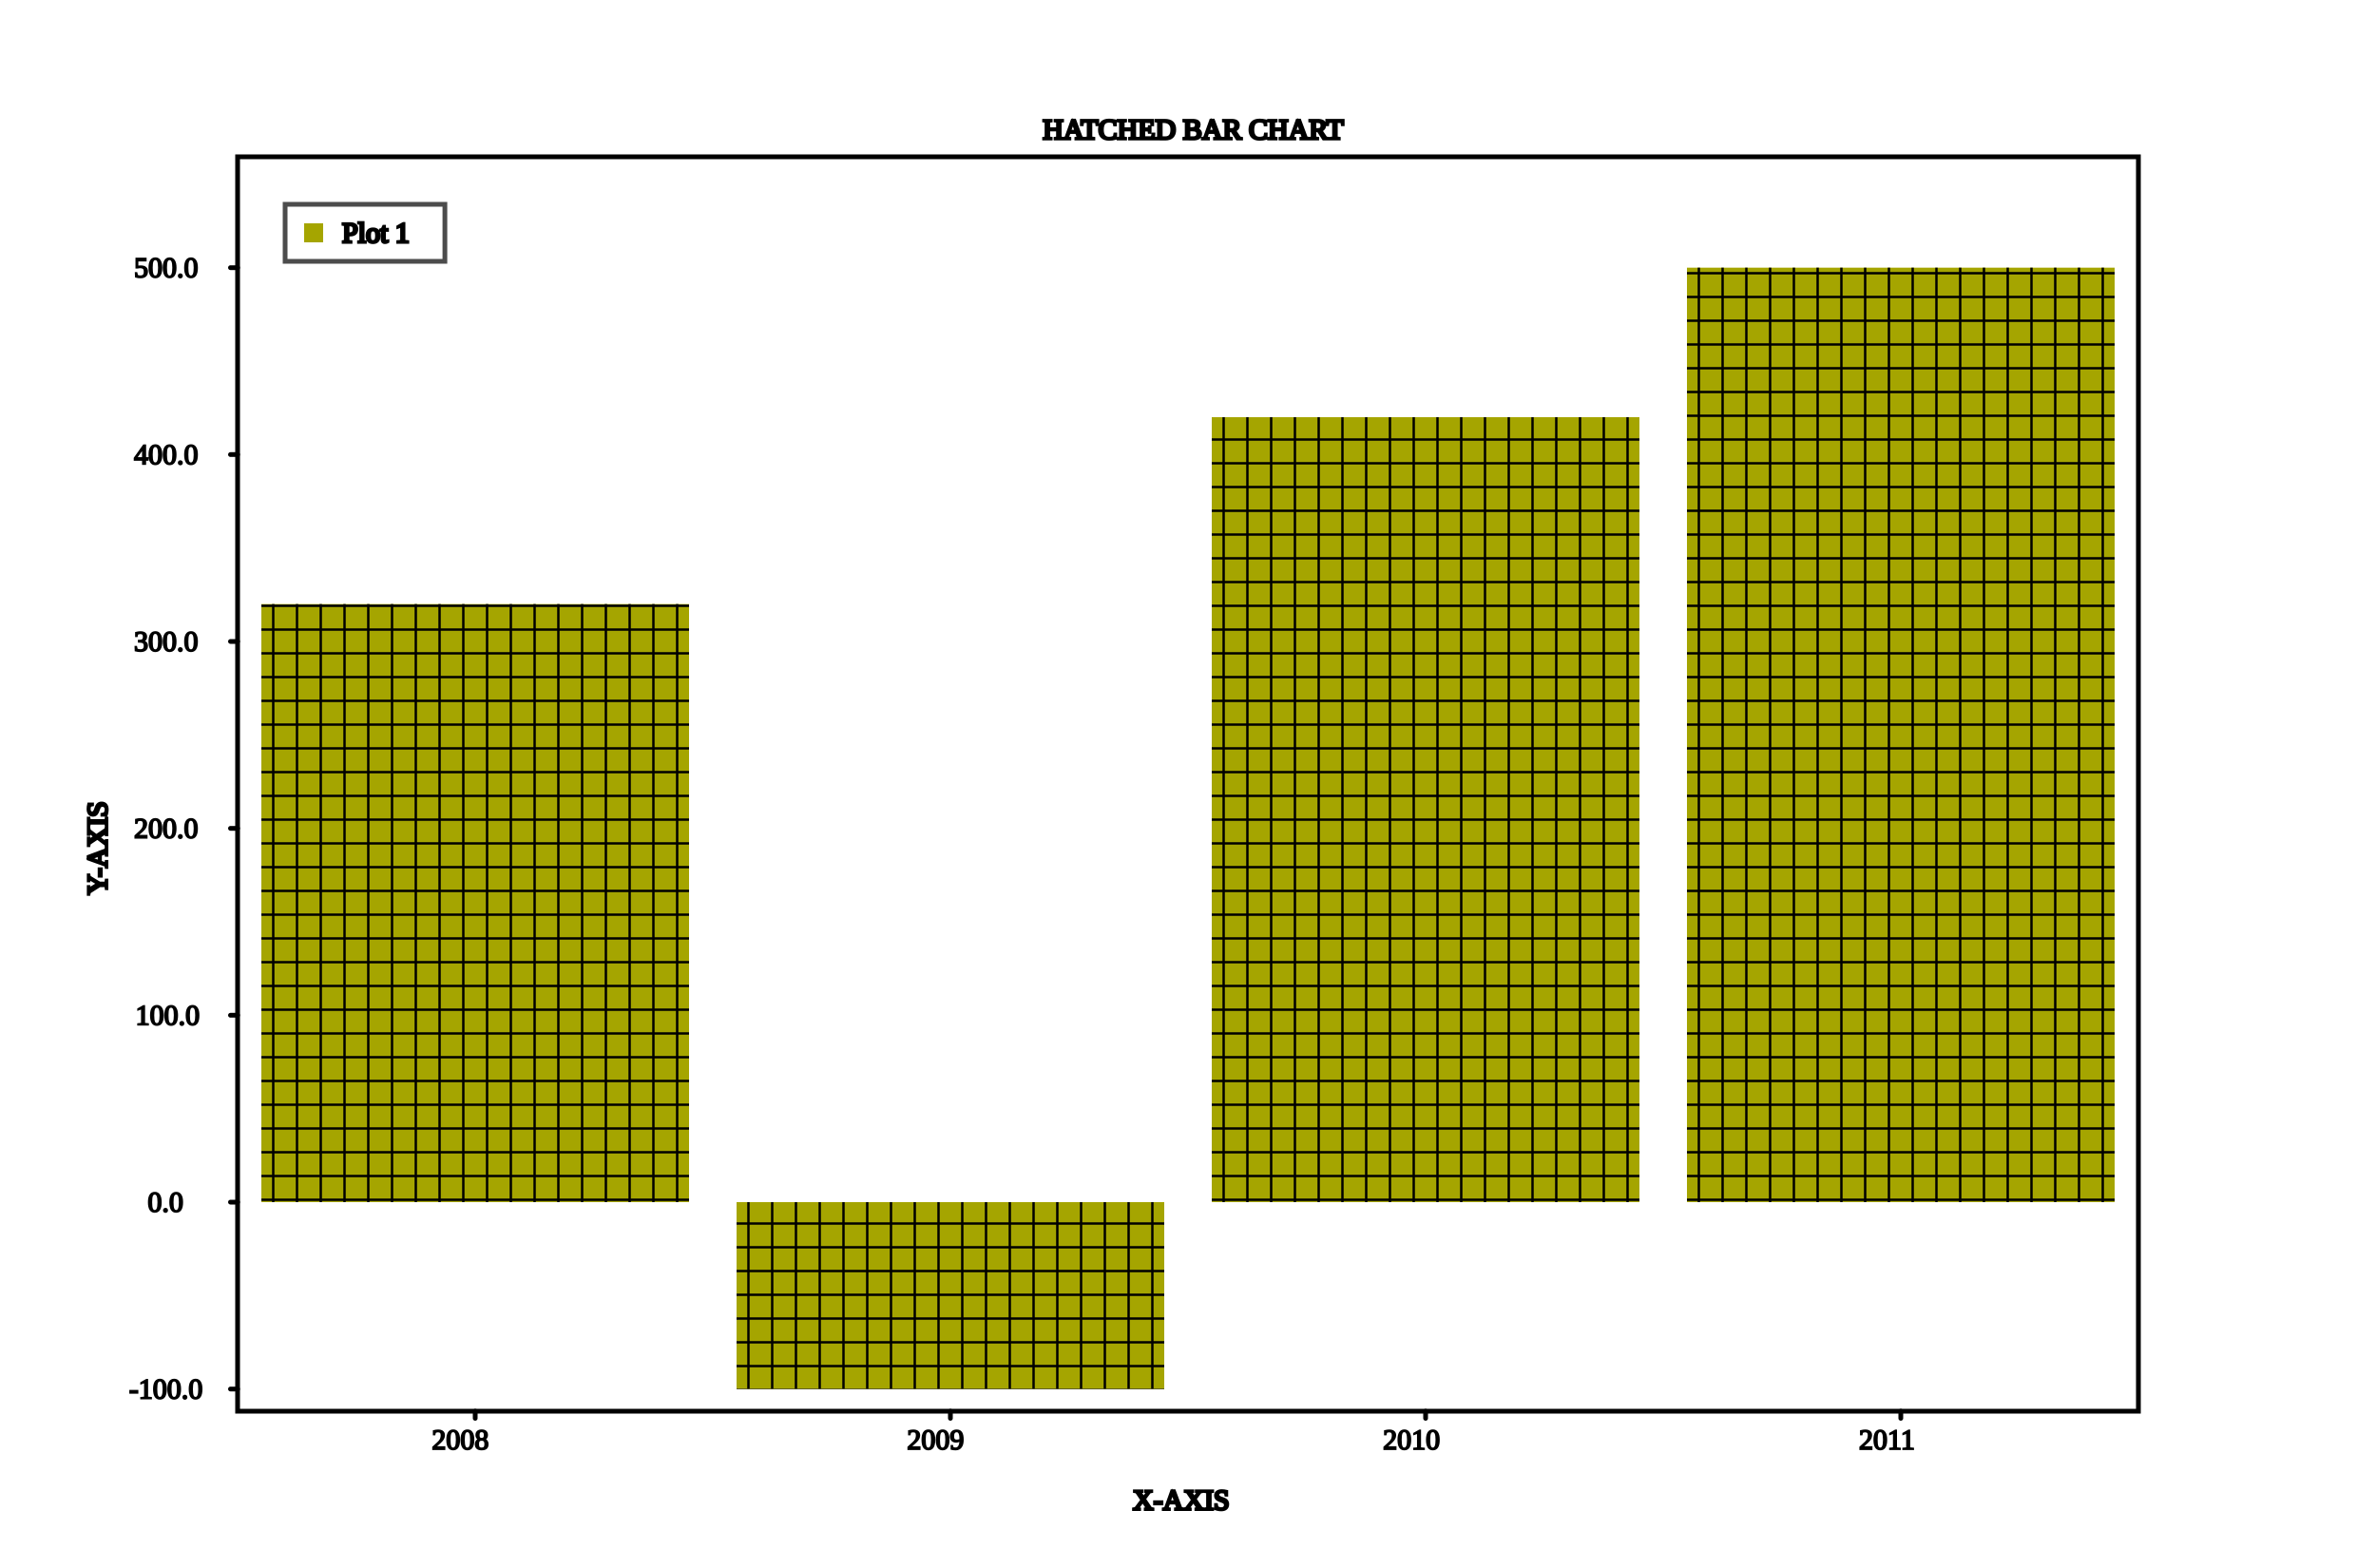
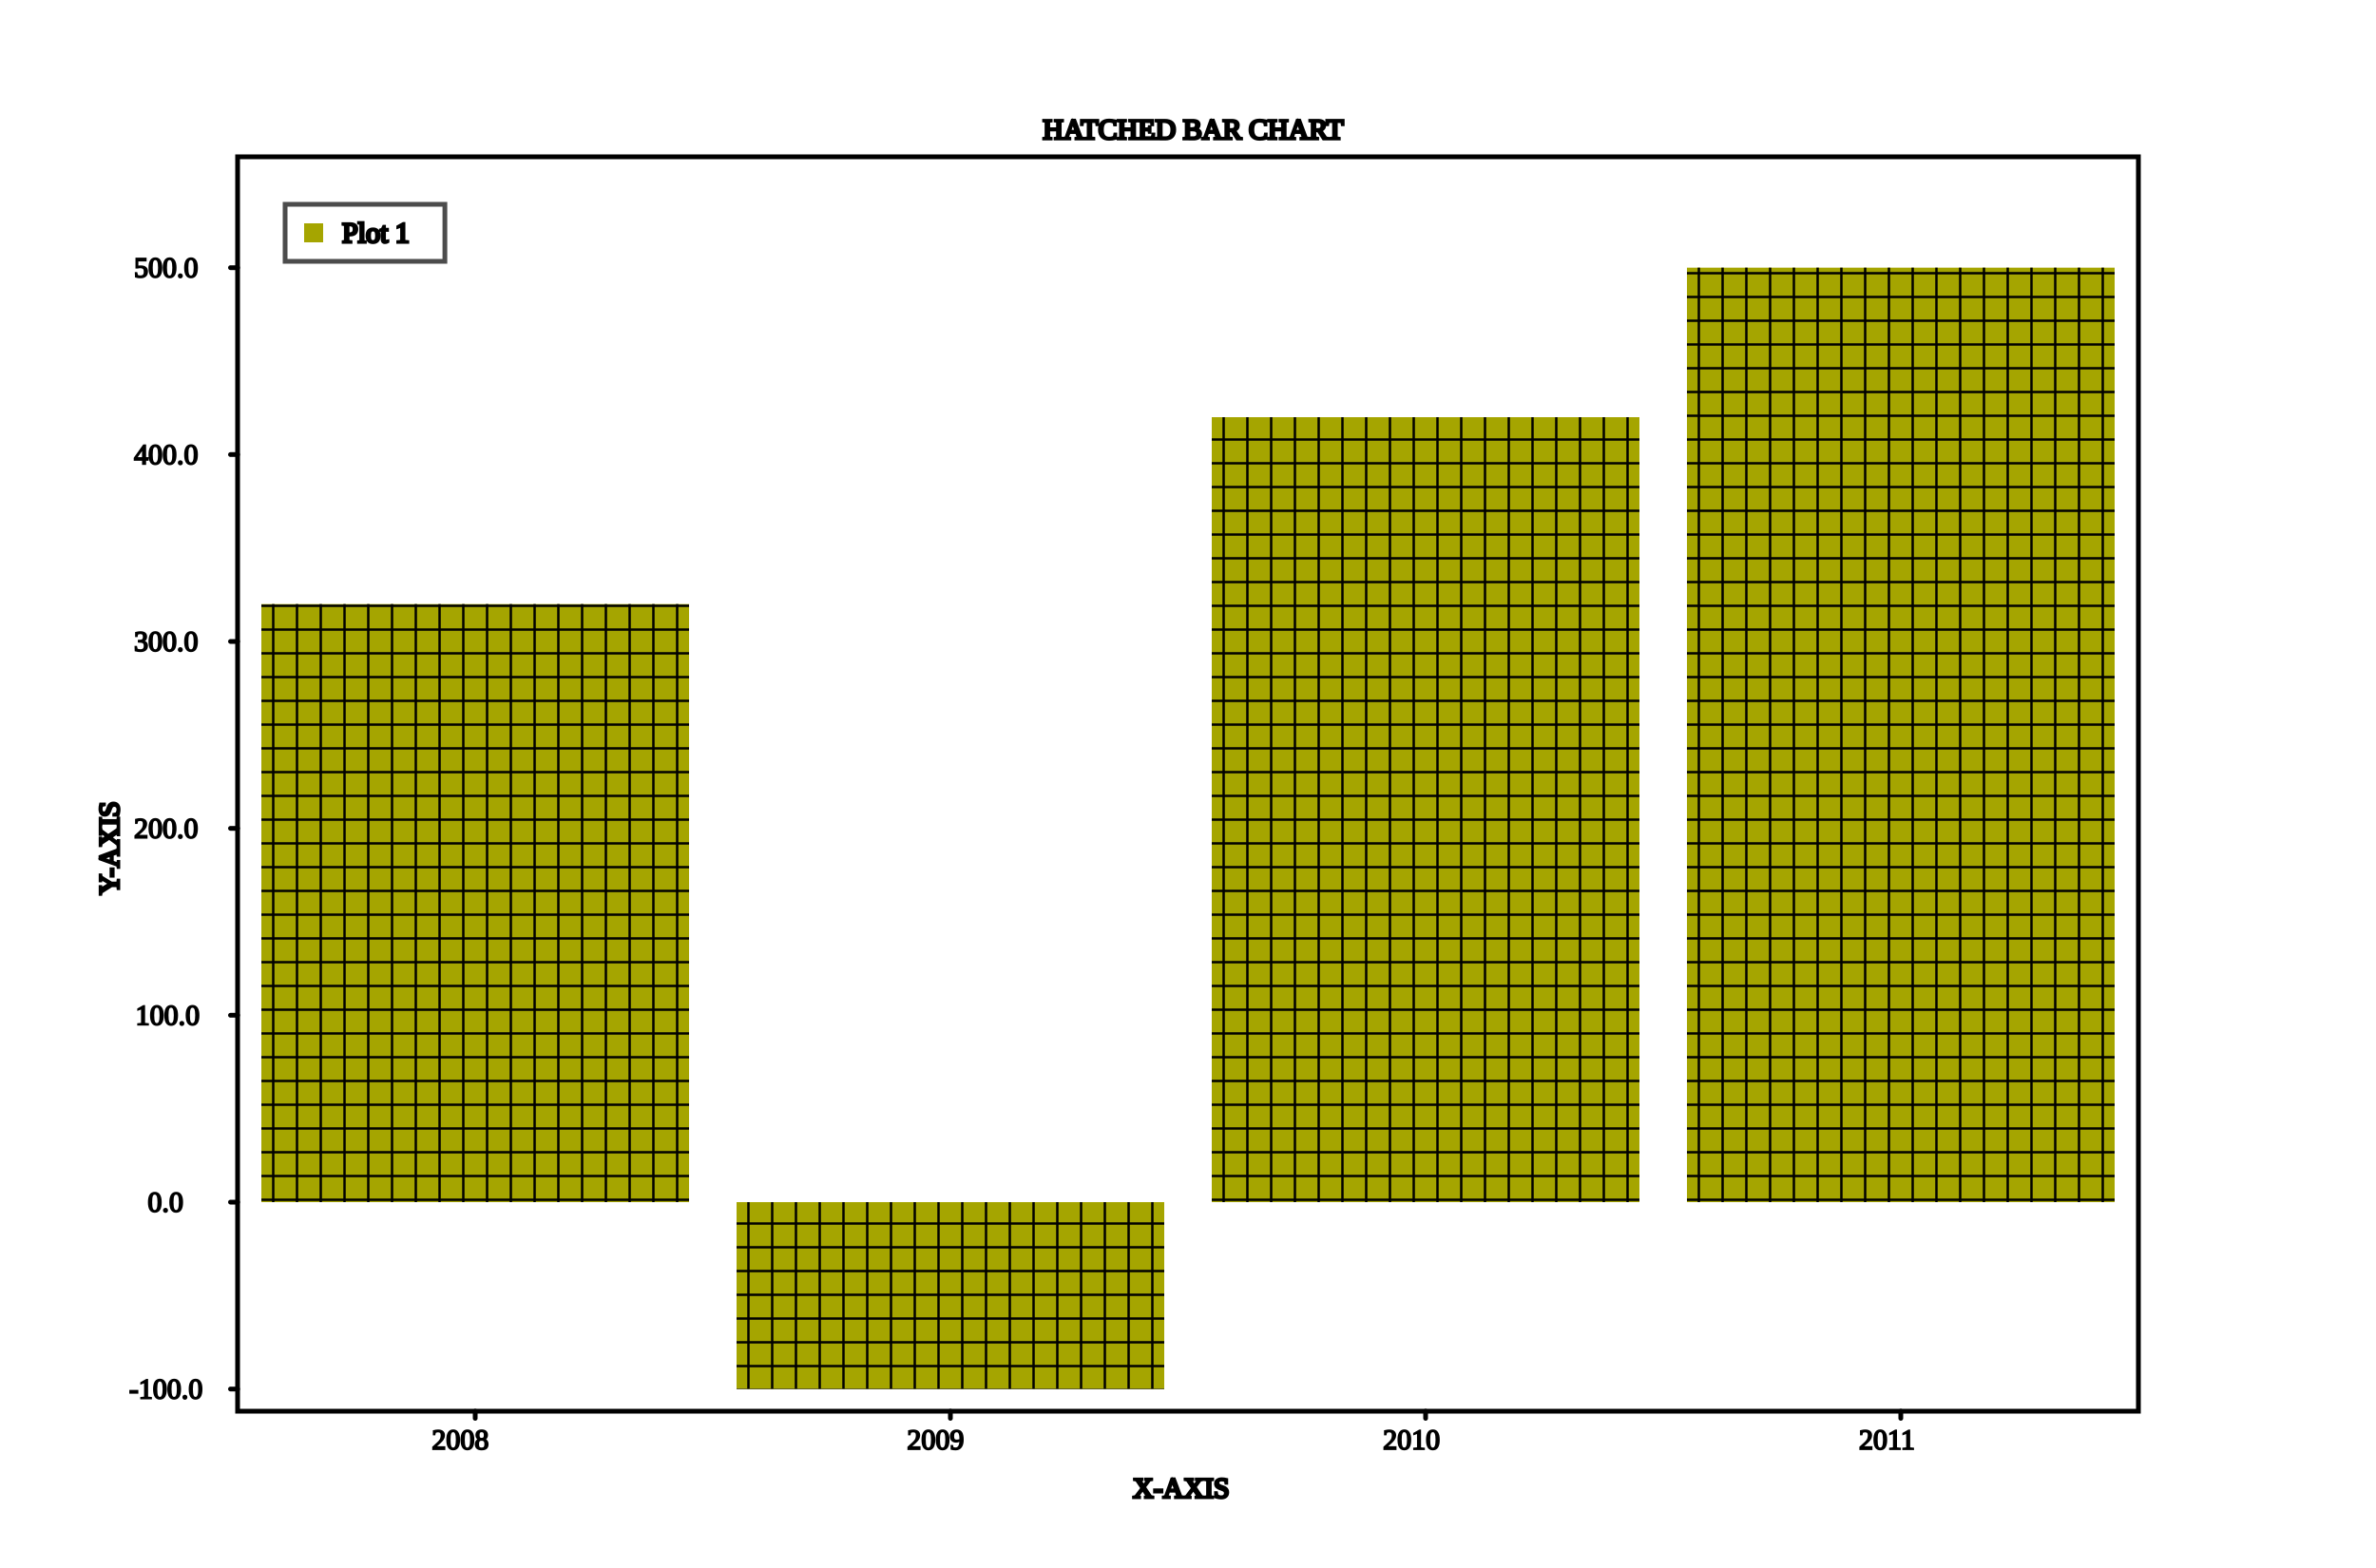
<svg xmlns="http://www.w3.org/2000/svg" height="660.0" width="1000.0" version="4.0">
  <rect width="100%" height="100%" fill="white" />
  <rect x="100.0" y="66.0" width="800.0" height="528.0" style="fill:rgb(255,255,255);stroke-width:2.0;stroke:rgb(0,0,0);opacity:1" />
  <line x1="200.0" y1="597.0" x2="200.0" y2="594.0" style="stroke:rgb(0.0,0.0,0.0);stroke-width:2.0;opacity:1.0;stroke-linecap:round" />
  <text x="181.74" y="610.0" stroke="#000000" stroke-width="0.7" transform="rotate(-0.0,181.74,610.0)">2008</text>
  <line x1="400.0" y1="597.0" x2="400.0" y2="594.0" style="stroke:rgb(0.0,0.0,0.0);stroke-width:2.0;opacity:1.0;stroke-linecap:round" />
  <text x="381.74" y="610.0" stroke="#000000" stroke-width="0.7" transform="rotate(-0.0,381.74,610.0)">2009</text>
  <line x1="600.0" y1="597.0" x2="600.0" y2="594.0" style="stroke:rgb(0.0,0.0,0.0);stroke-width:2.0;opacity:1.0;stroke-linecap:round" />
  <text x="582.06" y="610.0" stroke="#000000" stroke-width="0.7" transform="rotate(-0.0,582.06,610.0)">2010</text>
  <line x1="800.0" y1="597.0" x2="800.0" y2="594.0" style="stroke:rgb(0.0,0.0,0.0);stroke-width:2.0;opacity:1.0;stroke-linecap:round" />
  <text x="782.38" y="610.0" stroke="#000000" stroke-width="0.7" transform="rotate(-0.0,782.38,610.0)">2011</text>
  <line x1="97.0" y1="506.0" x2="100.0" y2="506.0" style="stroke:rgb(0.0,0.0,0.0);stroke-width:2.0;opacity:1.0;stroke-linecap:round" />
  <text x="62.16" y="510.0" stroke="#000000" stroke-width="0.7" transform="rotate(-0.0,62.16,510.0)">0.0</text>
  <line x1="97.0" y1="427.333" x2="100.0" y2="427.333" style="stroke:rgb(0.0,0.0,0.0);stroke-width:2.0;opacity:1.0;stroke-linecap:round" />
  <text x="57.04" y="431.333" stroke="#000000" stroke-width="0.7" transform="rotate(-0.0,57.04,431.3333)">100.0</text>
  <line x1="97.0" y1="348.667" x2="100.0" y2="348.667" style="stroke:rgb(0.0,0.0,0.0);stroke-width:2.0;opacity:1.0;stroke-linecap:round" />
  <text x="56.4" y="352.667" stroke="#000000" stroke-width="0.7" transform="rotate(-0.0,56.4,352.6667)">200.0</text>
  <line x1="97.0" y1="270" x2="100.0" y2="270" style="stroke:rgb(0.0,0.0,0.0);stroke-width:2.0;opacity:1.0;stroke-linecap:round" />
  <text x="56.4" y="274" stroke="#000000" stroke-width="0.7" transform="rotate(-0.0,56.4,274)">300.0</text>
  <line x1="97.0" y1="191.333" x2="100.0" y2="191.333" style="stroke:rgb(0.0,0.0,0.0);stroke-width:2.0;opacity:1.0;stroke-linecap:round" />
  <text x="56.4" y="195.333" stroke="#000000" stroke-width="0.7" transform="rotate(-0.0,56.4,195.3334)">400.0</text>
  <line x1="97.0" y1="112.667" x2="100.0" y2="112.667" style="stroke:rgb(0.0,0.0,0.0);stroke-width:2.0;opacity:1.0;stroke-linecap:round" />
  <text x="56.4" y="116.667" stroke="#000000" stroke-width="0.7" transform="rotate(-0.0,56.4,116.6667)">500.0</text>
  <line x1="97.0" y1="584.667" x2="100.0" y2="584.667" style="stroke:rgb(0.0,0.0,0.0);stroke-width:2.0;opacity:1.0;stroke-linecap:round" />
  <text x="54.32" y="588.667" stroke="#000000" stroke-width="0.7" transform="rotate(-0.0,54.32,588.6667)">-100.0</text>
  <rect x="110.0" y="254.267" width="180.0" height="251.733" style="fill:rgb(164.985,164.985,0.0);stroke-width:0;stroke:rgb(0,0,0);opacity:1.0" />
  <defs>
    <pattern id="gridHatch" width="10" height="10" patternUnits="userSpaceOnUse">
      <line x1="0" y1="5" x2="10" y2="5" style="stroke:black; stroke-width:1" />
      <line x1="5" y1="0" x2="5" y2="10" style="stroke:black; stroke-width:1" />
    </pattern>
  </defs>
  <rect x="110.0" y="254.267" width="180.0" height="251.733" style="fill:url(#gridHatch);opacity:1" />
  <rect x="310.0" y="506.0" width="180.0" height="78.667" style="fill:rgb(164.985,164.985,0.0);stroke-width:0;stroke:rgb(0,0,0);opacity:1.0" />
  <rect x="310.0" y="506.0" width="180.0" height="78.667" style="fill:url(#gridHatch);opacity:1" />
  <rect x="510.0" y="175.6" width="180.0" height="330.4" style="fill:rgb(164.985,164.985,0.0);stroke-width:0;stroke:rgb(0,0,0);opacity:1.0" />
  <rect x="510.0" y="175.6" width="180.0" height="330.4" style="fill:url(#gridHatch);opacity:1" />
  <rect x="710.0" y="112.667" width="180.0" height="393.333" style="fill:rgb(164.985,164.985,0.0);stroke-width:0;stroke:rgb(0,0,0);opacity:1.0" />
  <rect x="710.0" y="112.667" width="180.0" height="393.333" style="fill:url(#gridHatch);opacity:1" />
  <text x="438.9" y="58.5" stroke="#000000" stroke-width="1.2" transform="rotate(-0.0,438.9,58.5)">HATCHED BAR CHART</text>
-   <text x="476.8" y="635.4" stroke="#000000" stroke-width="1.2" transform="rotate(-0.0,476.8,635.4)">X-AXIS</text>
-   <text x="45.0" y="376.6" stroke="#000000" stroke-width="1.2" transform="rotate(-90.0,45.0,376.6)">Y-AXIS</text>
+   <text x="476.8" y="630.4" stroke="#000000" stroke-width="1.2" transform="rotate(-0.0,476.8,630.4)">X-AXIS</text>
+   <text x="50.0" y="376.6" stroke="#000000" stroke-width="1.2" transform="rotate(-90.0,50.0,376.6)">Y-AXIS</text>
  <rect x="120.0" y="86.0" width="67.24" height="24.0" style="fill:rgb(255.0,255.0,255.0);stroke-width:2.0;stroke:rgb(0.0,0.0,0.0);opacity:0.7" />
  <rect x="128.0" y="94.0" width="8.0" height="8.0" style="fill:rgb(164.985,164.985,0.0);stroke-width:0;stroke:rgb(0,0,0);opacity:1.0" />
  <text x="144.0" y="102.0" stroke="#000000" stroke-width="1.2" transform="rotate(-0.0,144.0,102.0)">Plot 1</text>
</svg>
